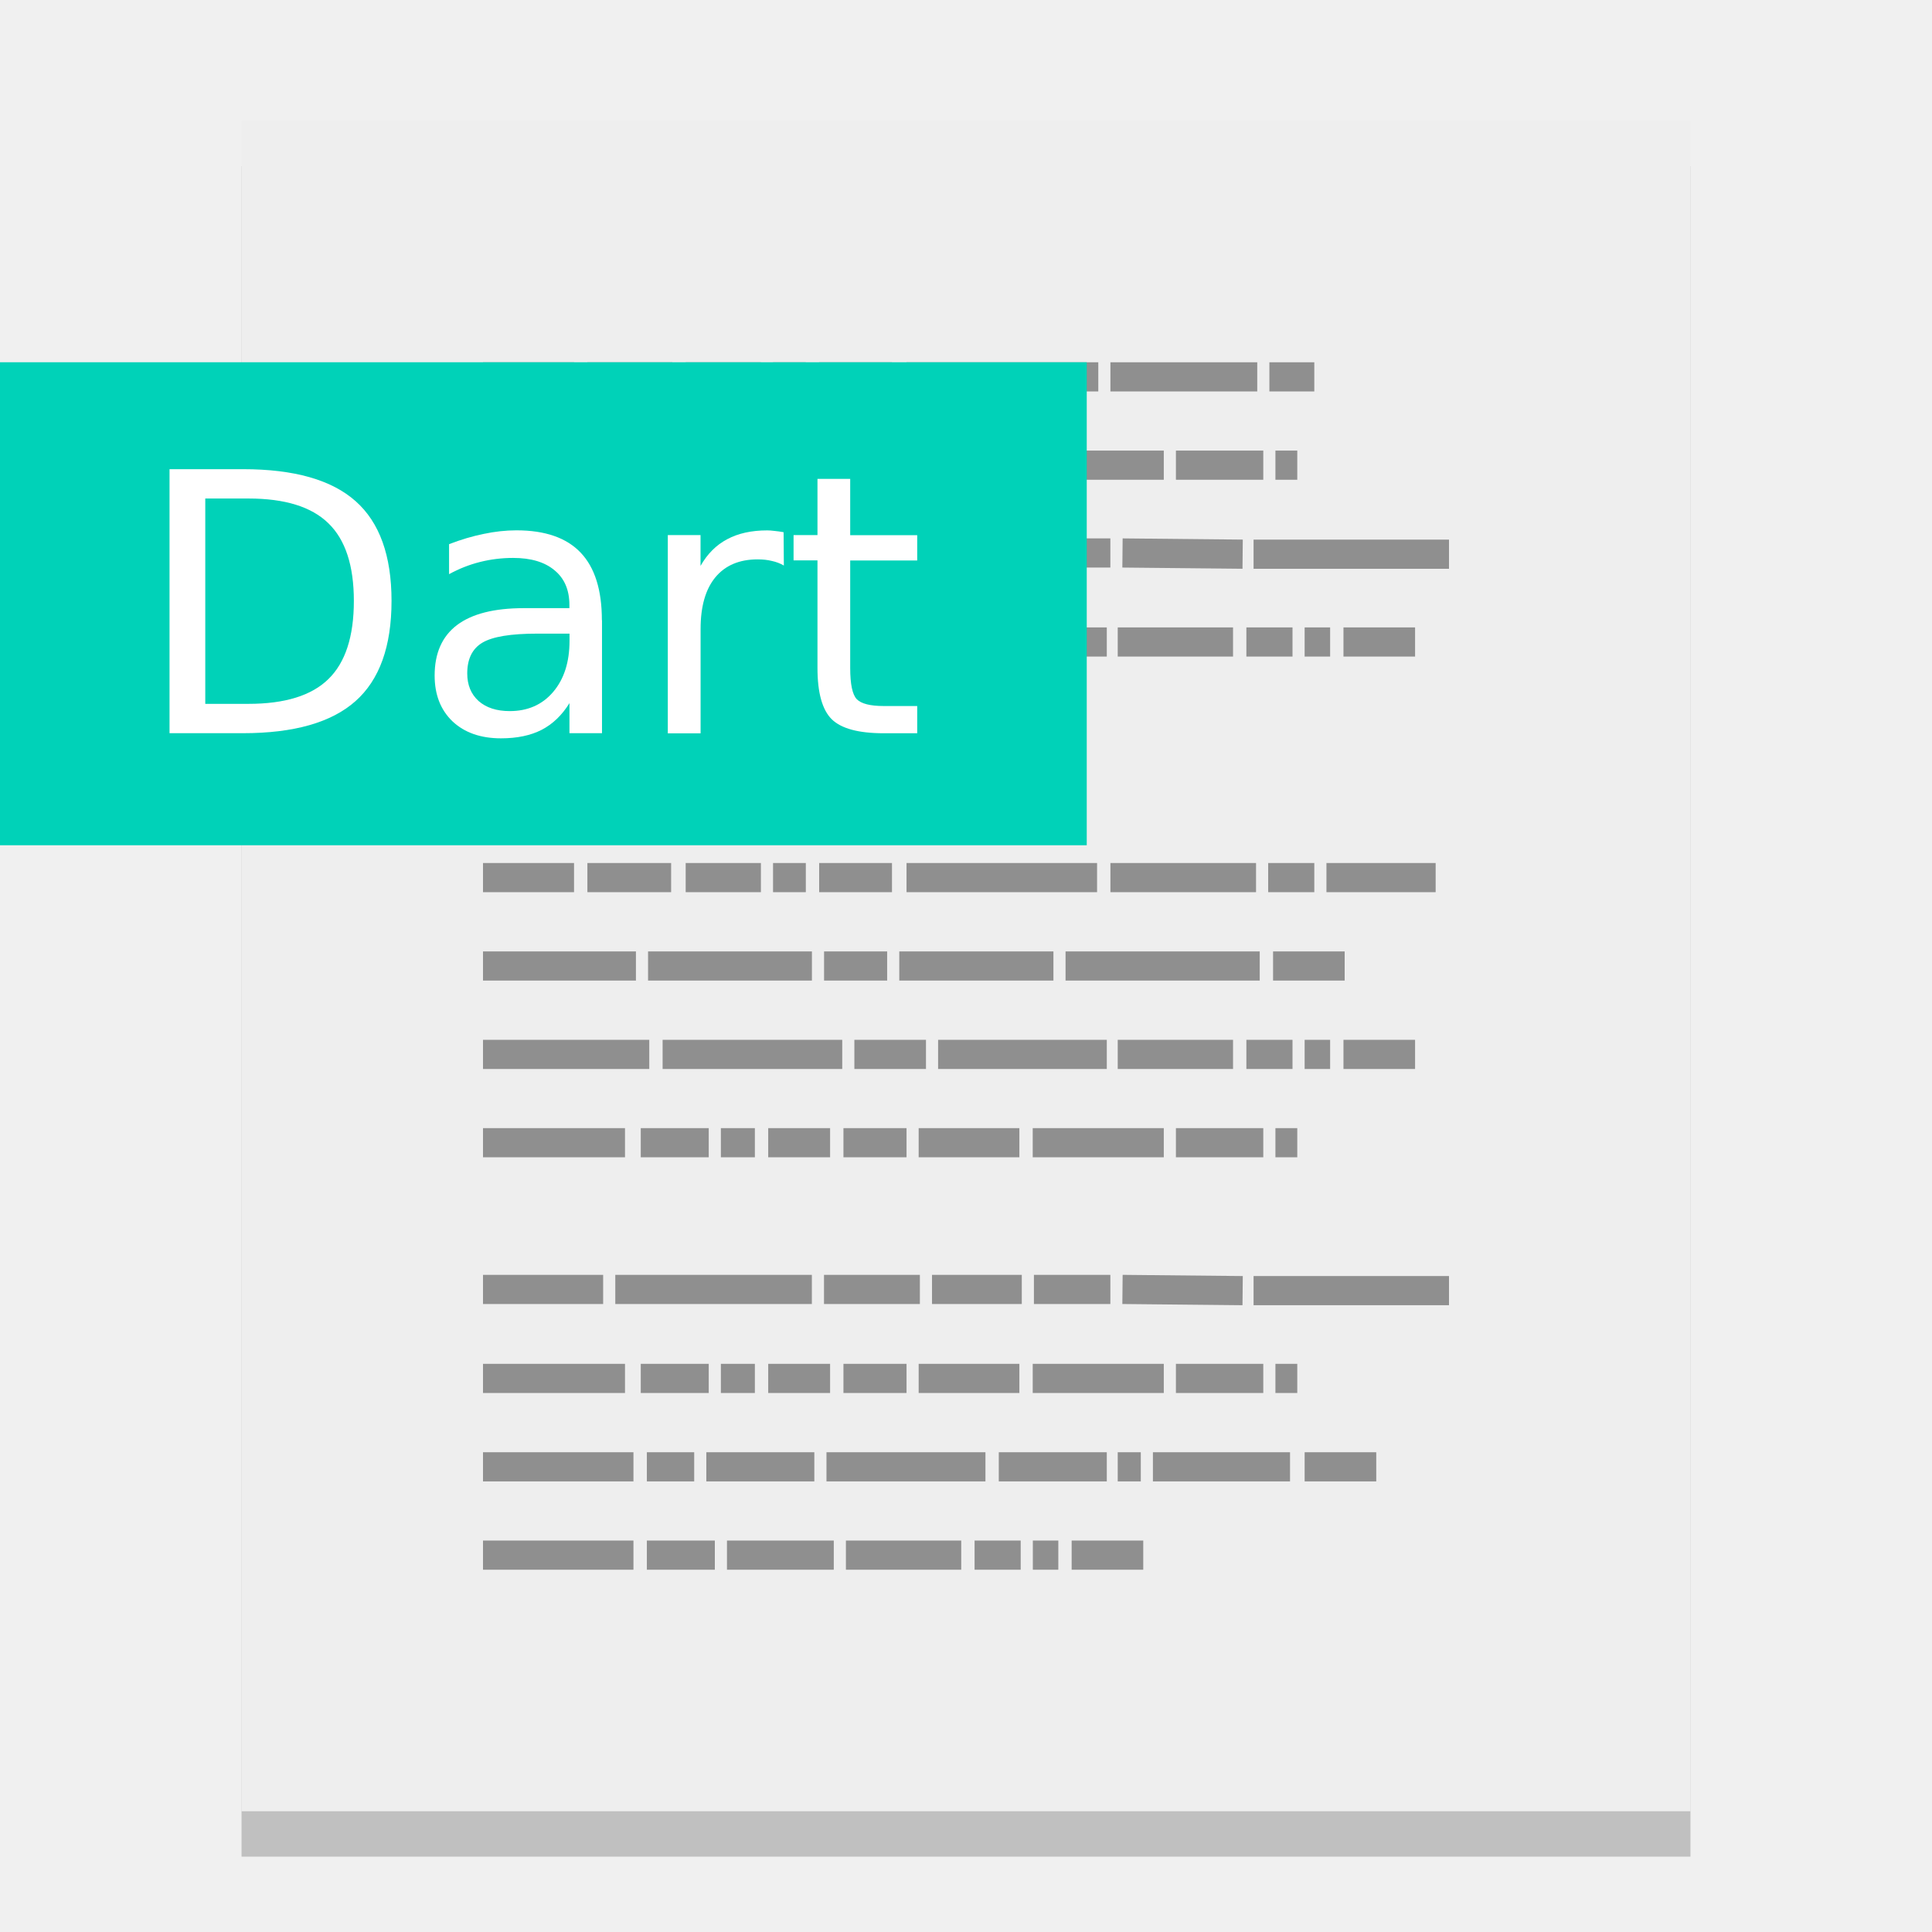
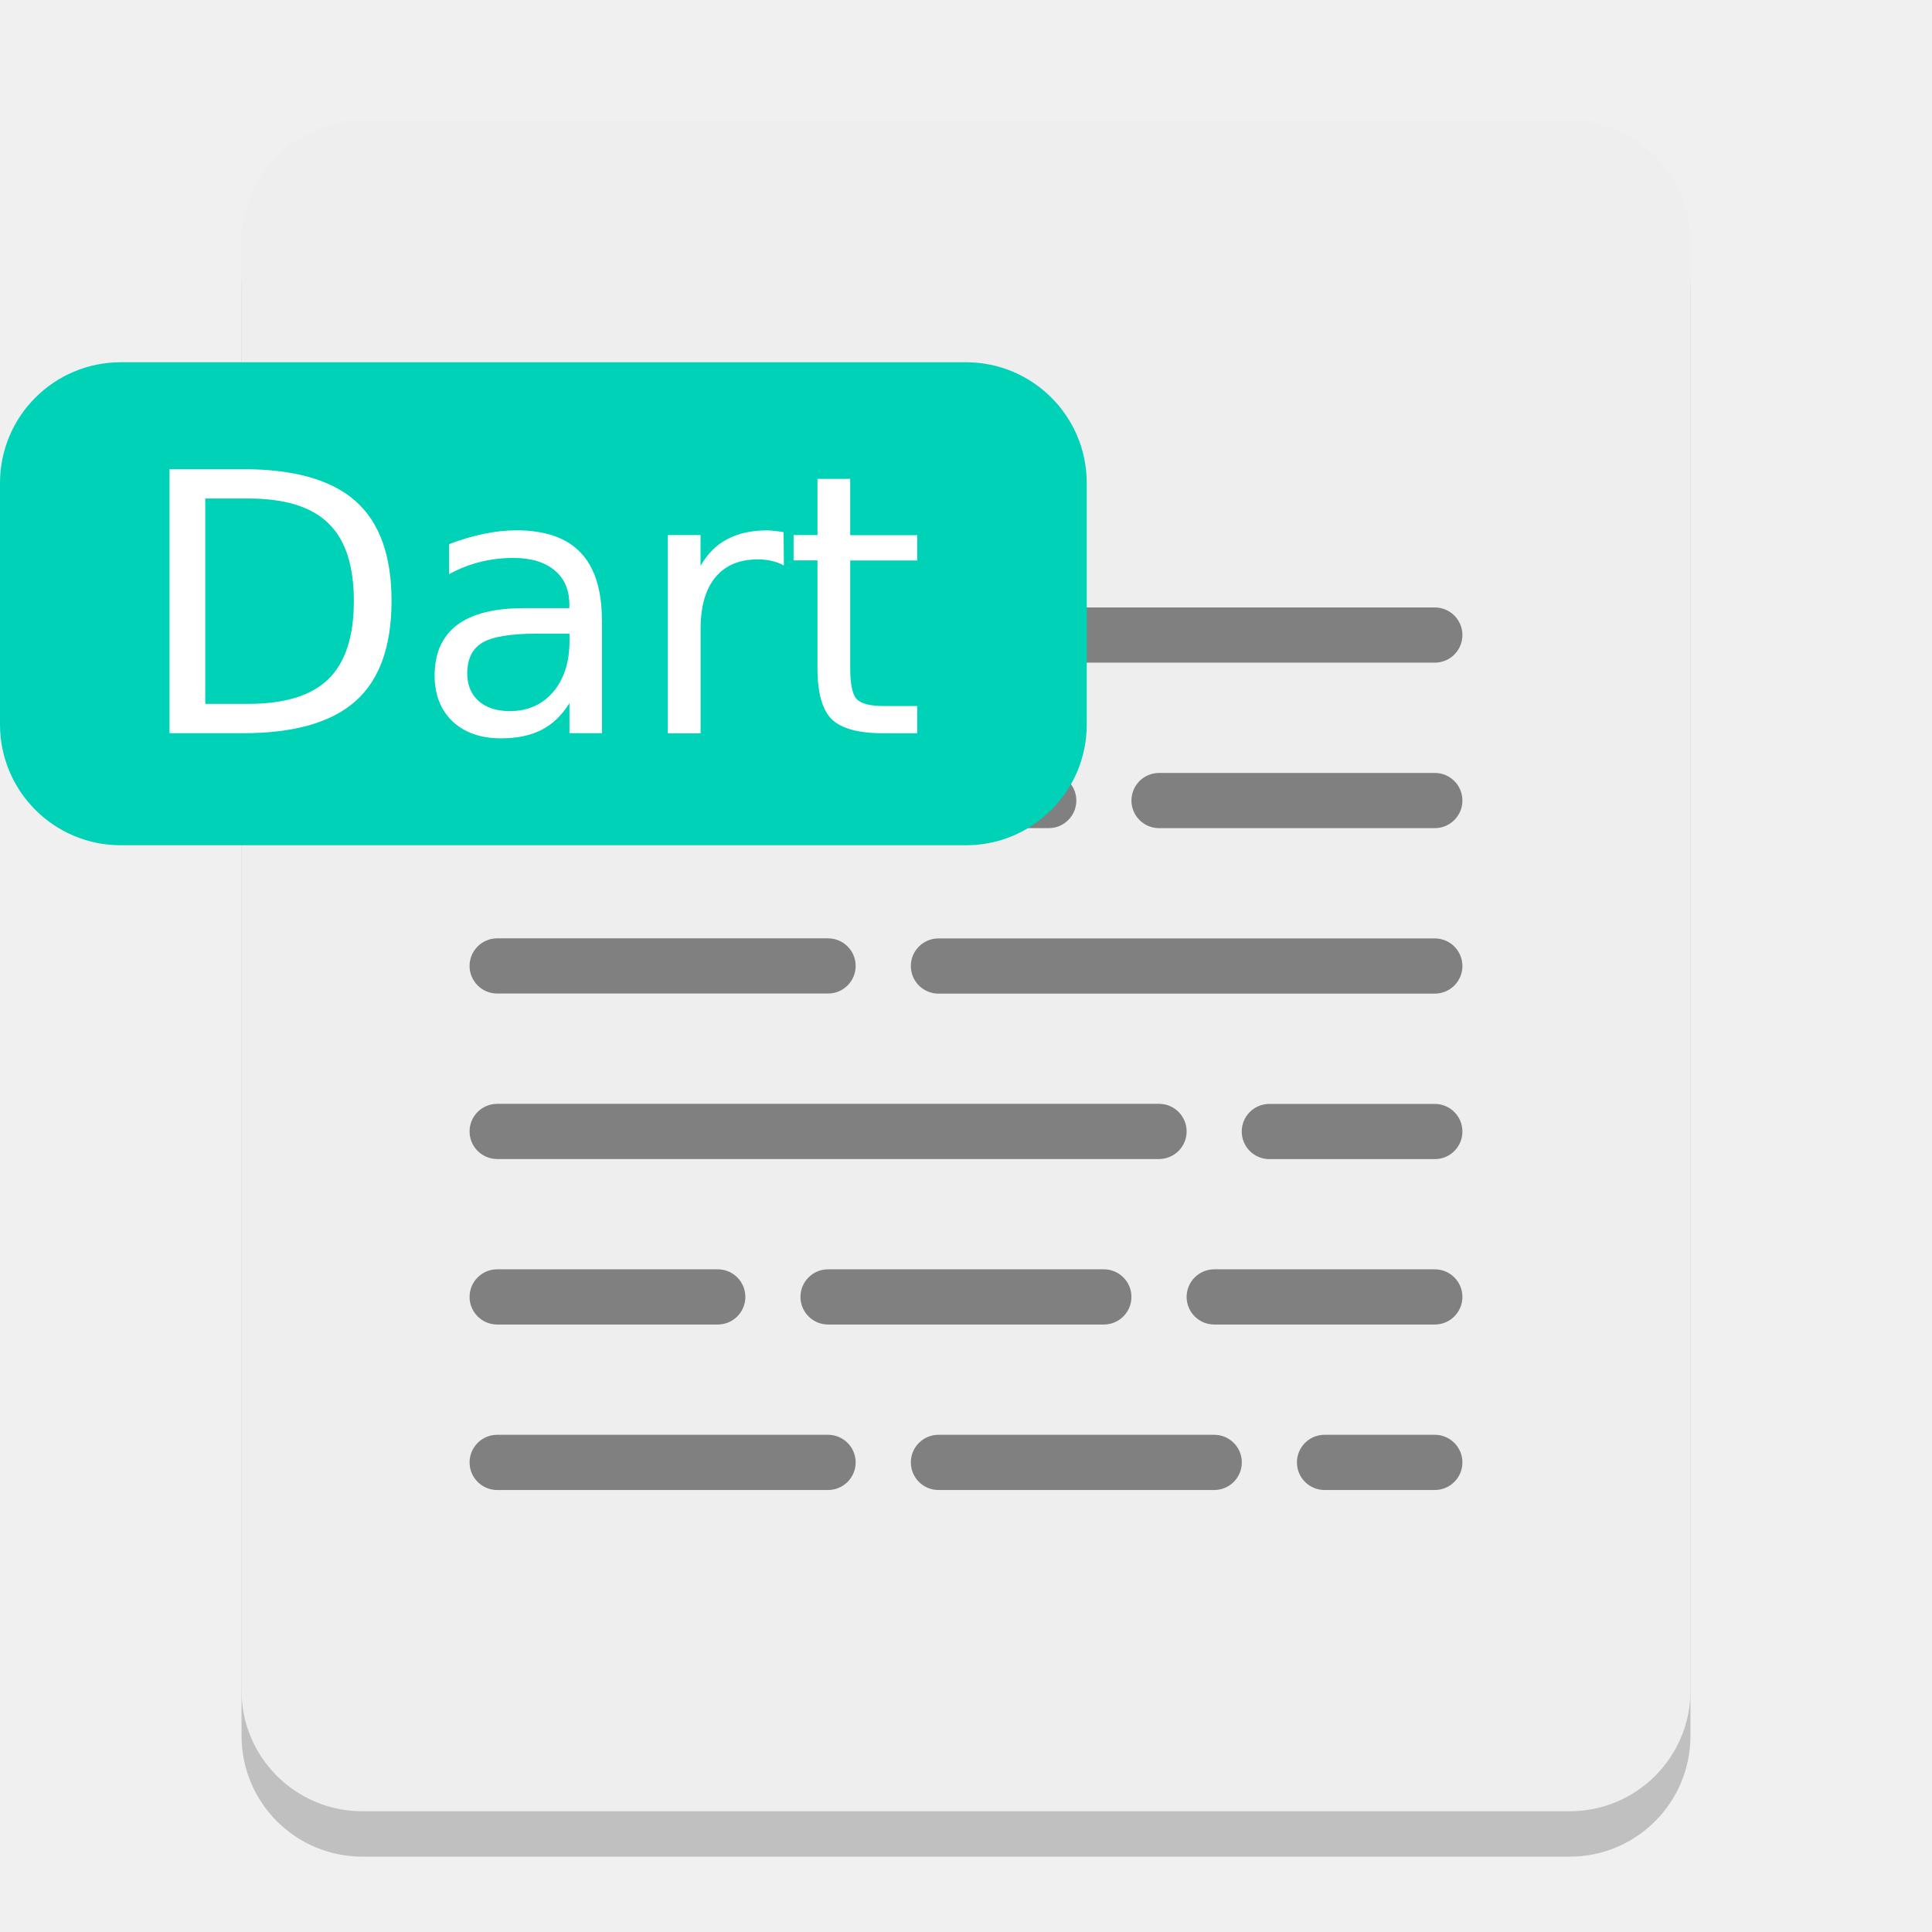
<svg xmlns="http://www.w3.org/2000/svg" xmlns:xlink="http://www.w3.org/1999/xlink" width="32" height="32" id="svg2" version="1.1">
  <defs id="defs4">
    <linearGradient id="linearGradient902">
      <stop id="stop898" offset="0" style="stop-color:#770087;stop-opacity:1;" />
      <stop id="stop900" offset="1" style="stop-color:#452981;stop-opacity:1" />
    </linearGradient>
    <linearGradient id="linearGradient899">
      <stop id="stop895" style="stop-color:#f282f1;stop-opacity:1" offset="0" />
      <stop id="stop897" style="stop-color:#a56de2;stop-opacity:1" offset="1" />
    </linearGradient>
    <linearGradient id="linearGradient916">
      <stop id="stop912" style="stop-color:#ffffff;stop-opacity:1" offset="0" />
      <stop id="stop914" style="stop-color:#fafafa;stop-opacity:1" offset="1" />
    </linearGradient>
    <linearGradient id="linearGradient3688-166-749-654">
      <stop id="stop3088" style="stop-color:#181818;stop-opacity:1" offset="0" />
      <stop id="stop3090" style="stop-color:#181818;stop-opacity:0" offset="1" />
    </linearGradient>
    <linearGradient id="linearGradient3688-464-309-604">
      <stop id="stop3094" style="stop-color:#181818;stop-opacity:1" offset="0" />
      <stop id="stop3096" style="stop-color:#181818;stop-opacity:0" offset="1" />
    </linearGradient>
    <linearGradient id="linearGradient3702-501-757-795">
      <stop id="stop3100" style="stop-color:#181818;stop-opacity:0" offset="0" />
      <stop id="stop3102" style="stop-color:#181818;stop-opacity:1" offset="0.5" />
      <stop id="stop3104" style="stop-color:#181818;stop-opacity:0" offset="1" />
    </linearGradient>
    <radialGradient xlink:href="#linearGradient3688-166-749-654" id="radialGradient4730" gradientUnits="userSpaceOnUse" gradientTransform="matrix(3.206054,2.6349059e-7,-8.2185947e-8,1.000008,36.98101,15.99962)" cx="4.996" cy="43.5" fx="4.996" fy="43.5" r="2.5" />
    <radialGradient xlink:href="#linearGradient3688-464-309-604" id="radialGradient4732" gradientUnits="userSpaceOnUse" gradientTransform="matrix(3.163875,0,0,0.9999999,-29.70299,-103.0001)" cx="4.993" cy="43.5" fx="4.993" fy="43.5" r="2.5" />
    <linearGradient xlink:href="#linearGradient3702-501-757-795" id="linearGradient4734" gradientUnits="userSpaceOnUse" gradientTransform="matrix(1.392857,0,0,0.7142856,-0.0214163,28.42862)" x1="25.058" y1="47.028" x2="25.058" y2="39.999" />
    <linearGradient gradientTransform="matrix(1.432432,0,0,1.436283,-7.37838,-7.399552)" gradientUnits="userSpaceOnUse" xlink:href="#linearGradient3924-2-2-5-8" id="linearGradient3381-5-4" y2="46.23" x2="38.66" y1="5.848" x1="38.66" />
    <linearGradient id="linearGradient3924-2-2-5-8">
      <stop offset="0" style="stop-color:#ffffff;stop-opacity:1" id="stop3926-9-4-9-6" />
      <stop offset="0.063" style="stop-color:#ffffff;stop-opacity:0.235" id="stop3928-9-8-6-5" />
      <stop offset="0.951" style="stop-color:#ffffff;stop-opacity:0.157" id="stop3930-3-5-1-7" />
      <stop offset="1" style="stop-color:#ffffff;stop-opacity:0.392" id="stop3932-8-0-4-8" />
    </linearGradient>
    <linearGradient gradientTransform="matrix(0.4705476,0,0,0.4745763,-60.68865,-0.1484071)" gradientUnits="userSpaceOnUse" xlink:href="#linearGradient916" id="linearGradient5809" y2="55.027" x2="161.977" y1="10.027" x1="161.977" />
    <linearGradient y2="63.027" x2="161.977" y1="5.152" x1="161.977" gradientTransform="matrix(0.4705882,0,0,0.4745763,-60.69526,-0.1484071)" gradientUnits="userSpaceOnUse" id="linearGradient910" xlink:href="#linearGradient899" />
    <linearGradient gradientUnits="userSpaceOnUse" y2="60" x2="32" y1="0" x1="32" id="linearGradient904" xlink:href="#linearGradient902" />
    <linearGradient y2="63.027" x2="161.977" y1="5.152" x1="161.977" gradientTransform="matrix(0.9411765,0,0,0.9491525,-73.04401,10.80159)" gradientUnits="userSpaceOnUse" id="linearGradient910-3" xlink:href="#linearGradient899" />
    <linearGradient y2="63.027" x2="161.977" y1="5.152" x1="161.977" gradientTransform="matrix(0.4705476,0,0,0.4745763,-76.30513,-44.36035)" gradientUnits="userSpaceOnUse" id="linearGradient910-5" xlink:href="#linearGradient899" />
    <filter style="color-interpolation-filters:sRGB" id="filter1218" x="-0.001" width="1.001" y="-0" height="1.001">
      <feGaussianBlur stdDeviation="0.005" id="feGaussianBlur1220" />
    </filter>
+     <radialGradient xlink:href="#linearGradient3688-166-749-654" id="radialGradient4730-06" gradientUnits="userSpaceOnUse" gradientTransform="matrix(3.206054,2.6349059e-7,-8.2185947e-8,1.000008,36.98101,15.99962)" cx="4.996" cy="43.5" fx="4.996" fy="43.5" r="2.5" />
+     <radialGradient xlink:href="#linearGradient3688-166-749-654" id="radialGradient4732-2" gradientUnits="userSpaceOnUse" gradientTransform="matrix(3.163875,0,0,0.9999999,-29.70299,-103.0001)" cx="4.993" cy="43.5" fx="4.993" fy="43.5" r="2.5" />
+     <radialGradient xlink:href="#linearGradient3688-166-749-654" id="radialGradient4730-0" gradientUnits="userSpaceOnUse" gradientTransform="matrix(3.206054,2.6349059e-7,-8.2185947e-8,1.000008,36.98101,15.99962)" cx="4.996" cy="43.5" fx="4.996" fy="43.5" r="2.5" />
+     <radialGradient xlink:href="#linearGradient3688-166-749-654" id="radialGradient4732-6" gradientUnits="userSpaceOnUse" gradientTransform="matrix(3.163875,0,0,0.9999999,-29.70299,-103.0001)" cx="4.993" cy="43.5" fx="4.993" fy="43.5" r="2.5" />
+     <radialGradient xlink:href="#linearGradient3688-166-749-654" id="radialGradient4730-9" gradientUnits="userSpaceOnUse" gradientTransform="matrix(3.206054,2.6349059e-7,-8.2185947e-8,1.000008,36.98101,15.99962)" cx="4.996" cy="43.5" fx="4.996" fy="43.5" r="2.5" />
+     <radialGradient xlink:href="#linearGradient3688-166-749-654" id="radialGradient4732-4" gradientUnits="userSpaceOnUse" gradientTransform="matrix(3.163875,0,0,0.9999999,-29.70299,-103.0001)" cx="4.993" cy="43.5" fx="4.993" fy="43.5" r="2.5" />
  </defs>
-   <rect width="23.998" height="28" rx="0" ry="0" x="4.001" y="2.752" id="rect4897-1" style="opacity:0.2;vector-effect:none;fill:#000000;fill-opacity:1;stroke:none;stroke-width:0.473;stroke-linecap:butt;stroke-linejoin:miter;stroke-miterlimit:4;stroke-dasharray:none;stroke-dashoffset:0;stroke-opacity:1;filter:url(#filter1218)" />
-   <rect width="24" height="28" rx="0" ry="0" x="4" y="2" id="rect4897" style="opacity:1;vector-effect:none;fill:#eeeeee;fill-opacity:1;stroke:none;stroke-width:0.473;stroke-linecap:butt;stroke-linejoin:miter;stroke-miterlimit:4;stroke-dasharray:none;stroke-dashoffset:0;stroke-opacity:1" />
-   <path d="m 8,6.242 h 1.508 z m 1.729,0 h 1.407 z m 1.628,0 h 1.246 z m 1.447,0 h 0.543 z m 0.764,0 h 1.206 z m 1.447,0 h 3.176 z m 3.377,0 h 2.432 z m 2.633,0 h 0.744 z M 8,7.705 h 2.352 z m 2.613,0 h 1.126 z m 1.327,0 h 0.563 z m 0.784,0 h 1.025 z m 1.246,0 h 1.045 z m 1.246,0 h 1.668 z m 1.889,0 h 2.171 z m 2.372,0 h 1.447 z m 1.648,0 h 0.362 z M 8,9.159 h 1.99 z m 2.191,0 h 3.256 z m 3.457,0 h 1.588 z m 1.789,0 h 1.487 z m 1.688,0 h 1.266 z m 1.467,0 1.99,0.02 z m 2.171,0.02 H 24 Z M 8,10.633 h 2.754 z m 2.975,0 h 2.975 z m 3.176,0 h 1.186 z m 1.387,0 h 2.794 z m 2.975,0 h 1.91 z m 2.131,0 h 0.764 z m 0.965,0 h 0.422 z m 0.643,0 h 1.186 z M 8,12.097 h 1.025 z m 1.347,0 H 13.146 Z M 8,14.536 h 1.508 z m 1.729,0 h 1.387 z m 1.628,0 h 1.246 z m 1.447,0 h 0.543 z m 0.764,0 h 1.206 z m 1.447,0 h 3.156 z m 3.377,0 h 2.412 z m 2.613,0 h 0.764 z m 0.965,0 h 1.809 z M 8,16 h 2.533 z m 2.734,0 h 2.714 z m 2.915,0 h 1.045 z m 1.246,0 h 2.553 z m 2.754,0 h 3.216 z m 3.437,0 h 1.186 z M 8,17.464 h 2.754 z m 2.975,0 h 2.975 z m 3.176,0 h 1.186 z m 1.387,0 h 2.794 z m 2.975,0 h 1.91 z m 2.131,0 h 0.764 z m 0.965,0 h 0.422 z m 0.643,0 h 1.186 z M 8,18.927 h 2.352 z m 2.613,0 h 1.126 z m 1.327,0 h 0.563 z m 0.784,0 h 1.025 z m 1.246,0 h 1.045 z m 1.246,0 h 1.668 z m 1.889,0 h 2.171 z m 2.372,0 h 1.447 z m 1.648,0 h 0.362 z M 8,21.357 h 1.99 z m 2.191,0 h 3.256 z m 3.457,0 h 1.588 z m 1.789,0 h 1.487 z m 1.688,0 h 1.266 z m 1.467,0 1.99,0.02 z m 2.171,0.02 H 24 Z M 8,22.831 h 2.352 z m 2.613,0 h 1.126 z m 1.327,0 h 0.563 z m 0.784,0 h 1.025 z m 1.246,0 h 1.045 z m 1.246,0 h 1.668 z m 1.889,0 h 2.171 z m 2.372,0 h 1.447 z m 1.648,0 h 0.362 z M 8,24.295 h 2.492 z m 2.714,0 h 0.784 z m 0.985,0 h 1.789 z m 1.99,0 h 2.633 z m 2.854,0 h 1.789 z m 1.97,0 h 0.382 z m 0.583,0 h 2.271 z m 2.513,0 h 1.186 z M 8,25.758 h 2.492 z m 2.714,0 h 1.126 z m 1.327,0 h 1.769 z m 1.97,0 h 1.91 z m 2.131,0 h 0.764 z m 0.965,0 h 0.422 z m 0.643,0 h 1.186 z" id="path3475" style="opacity:0.4;fill:none;stroke:#000000;stroke-width:0.483px;stroke-linecap:butt;stroke-linejoin:miter;stroke-opacity:1" />
-   <rect y="6" x="0" height="8" width="18" id="rect7379" style="opacity:1;fill:#00d2b8;fill-opacity:1;stroke:none;stroke-width:0.428" />
+   <path width="23.998" height="28" rx="0" ry="0" x="4.001" y="2.752" id="rect4897-1" style="opacity:0.2;vector-effect:none;fill:#000000;fill-opacity:1;stroke:none;stroke-width:0.473;stroke-linecap:butt;stroke-linejoin:miter;stroke-miterlimit:4;stroke-dasharray:none;stroke-dashoffset:0;stroke-opacity:1;filter:url(#filter1218)" d="M 6.001,2.752 H 25.999 a 2,2 45 0 1 2,2 V 28.752 a 2,2 135 0 1 -2,2 H 6.001 a 2,2 45 0 1 -2,-2 V 4.752 a 2,2 135 0 1 2,-2 z" />
+   <path width="24" height="28" rx="0" ry="0" x="4" y="2" id="rect4897" style="opacity:1;vector-effect:none;fill:#eeeeee;fill-opacity:1;stroke:none;stroke-width:0.473;stroke-linecap:butt;stroke-linejoin:miter;stroke-miterlimit:4;stroke-dasharray:none;stroke-dashoffset:0;stroke-opacity:1" d="m 6,2 h 20 a 2,2 45 0 1 2,2 v 24 a 2,2 135 0 1 -2,2 H 6 A 2,2 45 0 1 4,28 V 4 A 2,2 135 0 1 6,2 Z" />
+   <g id="g5880" transform="matrix(1.432819,0,0,1.432819,-6.130693,-7.626758)">
+     <path d="m 12.895,12.664 a 0.319,0.319 0 0 0 0.319,0.319 h 7.651 a 0.319,0.319 0 0 0 0,-0.638 h -7.651 a 0.319,0.319 0 0 0 -0.319,0.319 z" id="path5662" style="fill:#808080;stroke-width:0.04" />
+     <path d="m 10.026,14.896 h 6.376 a 0.319,0.319 0 0 0 0,-0.638 h -6.376 a 0.319,0.319 0 0 0 0,0.638 z" id="path5664" style="fill:#808080;stroke-width:0.04" />
+     <path d="m 20.865,16.171 h -5.738 a 0.319,0.319 0 0 0 0,0.638 h 5.738 a 0.319,0.319 0 0 0 0,-0.638 z" id="path5666" style="fill:#808080;stroke-width:0.04" />
+     <path d="m 10.026,18.721 h 7.651 a 0.319,0.319 0 0 0 0,-0.638 h -7.651 a 0.319,0.319 0 0 0 0,0.638 z" id="path5668" style="fill:#808080;stroke-width:0.04" />
+     <path d="m 10.026,12.983 h 1.913 a 0.319,0.319 0 0 0 0,-0.638 h -1.913 a 0.319,0.319 0 0 0 0,0.638 z" id="path5670" style="fill:#808080;stroke-width:0.04" />
+     <path d="m 20.865,14.258 h -3.188 a 0.319,0.319 0 0 0 0,0.638 h 3.188 a 0.319,0.319 0 0 0 0,-0.638 z" id="path5672" style="fill:#808080;stroke-width:0.04" />
+     <path d="m 10.026,16.808 h 3.825 a 0.319,0.319 0 0 0 0,-0.638 h -3.825 a 0.319,0.319 0 0 0 0,0.638 z" id="path5674" style="fill:#808080;stroke-width:0.04" />
+     <path d="m 20.865,18.084 h -1.913 a 0.319,0.319 0 0 0 0,0.638 h 1.913 a 0.319,0.319 0 0 0 0,-0.638 z" id="path5676" style="fill:#808080;stroke-width:0.04" />
+     <path d="m 18.315,21.909 h -3.188 a 0.319,0.319 0 0 0 0,0.638 h 3.188 a 0.319,0.319 0 0 0 0,-0.638 z" id="path5678" style="fill:#808080;stroke-width:0.04" />
+     <path d="m 10.026,22.547 h 3.825 a 0.319,0.319 0 0 0 0,-0.638 h -3.825 a 0.319,0.319 0 0 0 0,0.638 z" id="path5680" style="fill:#808080;stroke-width:0.04" />
+     <path d="m 10.026,20.634 h 2.55 a 0.319,0.319 0 0 0 0,-0.638 h -2.55 a 0.319,0.319 0 0 0 0,0.638 z" id="path5682" style="fill:#808080;stroke-width:0.04" />
+     <path d="m 10.026,11.07 h 3.825 a 0.319,0.319 0 0 0 0,-0.638 h -3.825 a 0.319,0.319 0 0 0 0,0.638 z" id="path5684" style="fill:#808080;stroke-width:0.04" />
+     <path d="m 17.358,20.315 a 0.319,0.319 0 0 0 -0.319,-0.319 h -3.188 a 0.319,0.319 0 0 0 0,0.638 h 3.188 a 0.319,0.319 0 0 0 0.319,-0.319 z" id="path5686" style="fill:#808080;stroke-width:0.04" />
+     <path d="M 20.865,19.996 H 18.315 a 0.319,0.319 0 0 0 0,0.638 h 2.55 a 0.319,0.319 0 0 0 0,-0.638 z" id="path5688" style="fill:#808080;stroke-width:0.04" />
+     <path d="m 20.865,21.909 h -1.275 a 0.319,0.319 0 0 0 0,0.638 h 1.275 a 0.319,0.319 0 0 0 0,-0.638 z" id="path5690" style="fill:#808080;stroke-width:0.04" />
+   </g>
+   <path y="6" x="0" height="8" width="18" id="rect7379" style="opacity:1;fill:#00d2b8;fill-opacity:1;stroke:none;stroke-width:0.428" d="m 2,6 h 14 a 2,2 45 0 1 2,2 v 4 a 2,2 135 0 1 -2,2 L 2,14 A 2,2 45 0 1 0,12 V 8 A 2,2 135 0 1 2,6 Z" />
  <g aria-label="Dart" id="text1474" style="font-size:6px;line-height:1.25">
    <path d="m 3.4,8.257 v 3.401 h 0.715 q 0.905,0 1.324,-0.41 0.422,-0.41 0.422,-1.295 0,-0.879 -0.422,-1.286 Q 5.02,8.257 4.115,8.257 Z M 2.808,7.771 h 1.216 q 1.271,0 1.866,0.53 0.595,0.527 0.595,1.652 0,1.131 -0.598,1.661 -0.598,0.53 -1.863,0.53 H 2.808 Z" style="fill:#ffffff" id="path47" />
    <path d="m 8.896,10.495 q -0.653,0 -0.905,0.149 -0.252,0.149 -0.252,0.51 0,0.287 0.188,0.457 0.19,0.167 0.516,0.167 0.448,0 0.718,-0.316 0.272,-0.319 0.272,-0.847 v -0.12 z m 1.075,-0.223 v 1.872 H 9.432 v -0.498 q -0.185,0.299 -0.46,0.442 -0.275,0.141 -0.674,0.141 -0.504,0 -0.803,-0.281 -0.296,-0.284 -0.296,-0.759 0,-0.554 0.369,-0.835 0.372,-0.281 1.107,-0.281 h 0.756 v -0.053 q 0,-0.372 -0.246,-0.574 -0.243,-0.205 -0.686,-0.205 -0.281,0 -0.548,0.067 -0.267,0.067 -0.513,0.202 V 9.013 q 0.296,-0.114 0.574,-0.17 0.278,-0.059 0.542,-0.059 0.712,0 1.063,0.369 0.352,0.369 0.352,1.119 z" style="fill:#ffffff" id="path49" />
    <path d="m 12.983,9.367 q -0.091,-0.053 -0.199,-0.076 -0.105,-0.026 -0.234,-0.026 -0.457,0 -0.703,0.299 -0.243,0.296 -0.243,0.853 v 1.729 H 11.061 V 8.863 h 0.542 v 0.51 q 0.17,-0.299 0.442,-0.442 0.272,-0.146 0.662,-0.146 0.056,0 0.123,0.009 0.067,0.006 0.149,0.021 z" style="fill:#ffffff" id="path51" />
    <path d="m 14.082,7.932 v 0.932 h 1.11 v 0.419 h -1.11 v 1.781 q 0,0.401 0.108,0.516 0.111,0.114 0.448,0.114 h 0.554 v 0.451 h -0.554 q -0.624,0 -0.861,-0.231 -0.237,-0.234 -0.237,-0.85 V 9.282 H 13.144 V 8.863 h 0.396 V 7.932 Z" style="fill:#ffffff" id="path53" />
  </g>
</svg>
